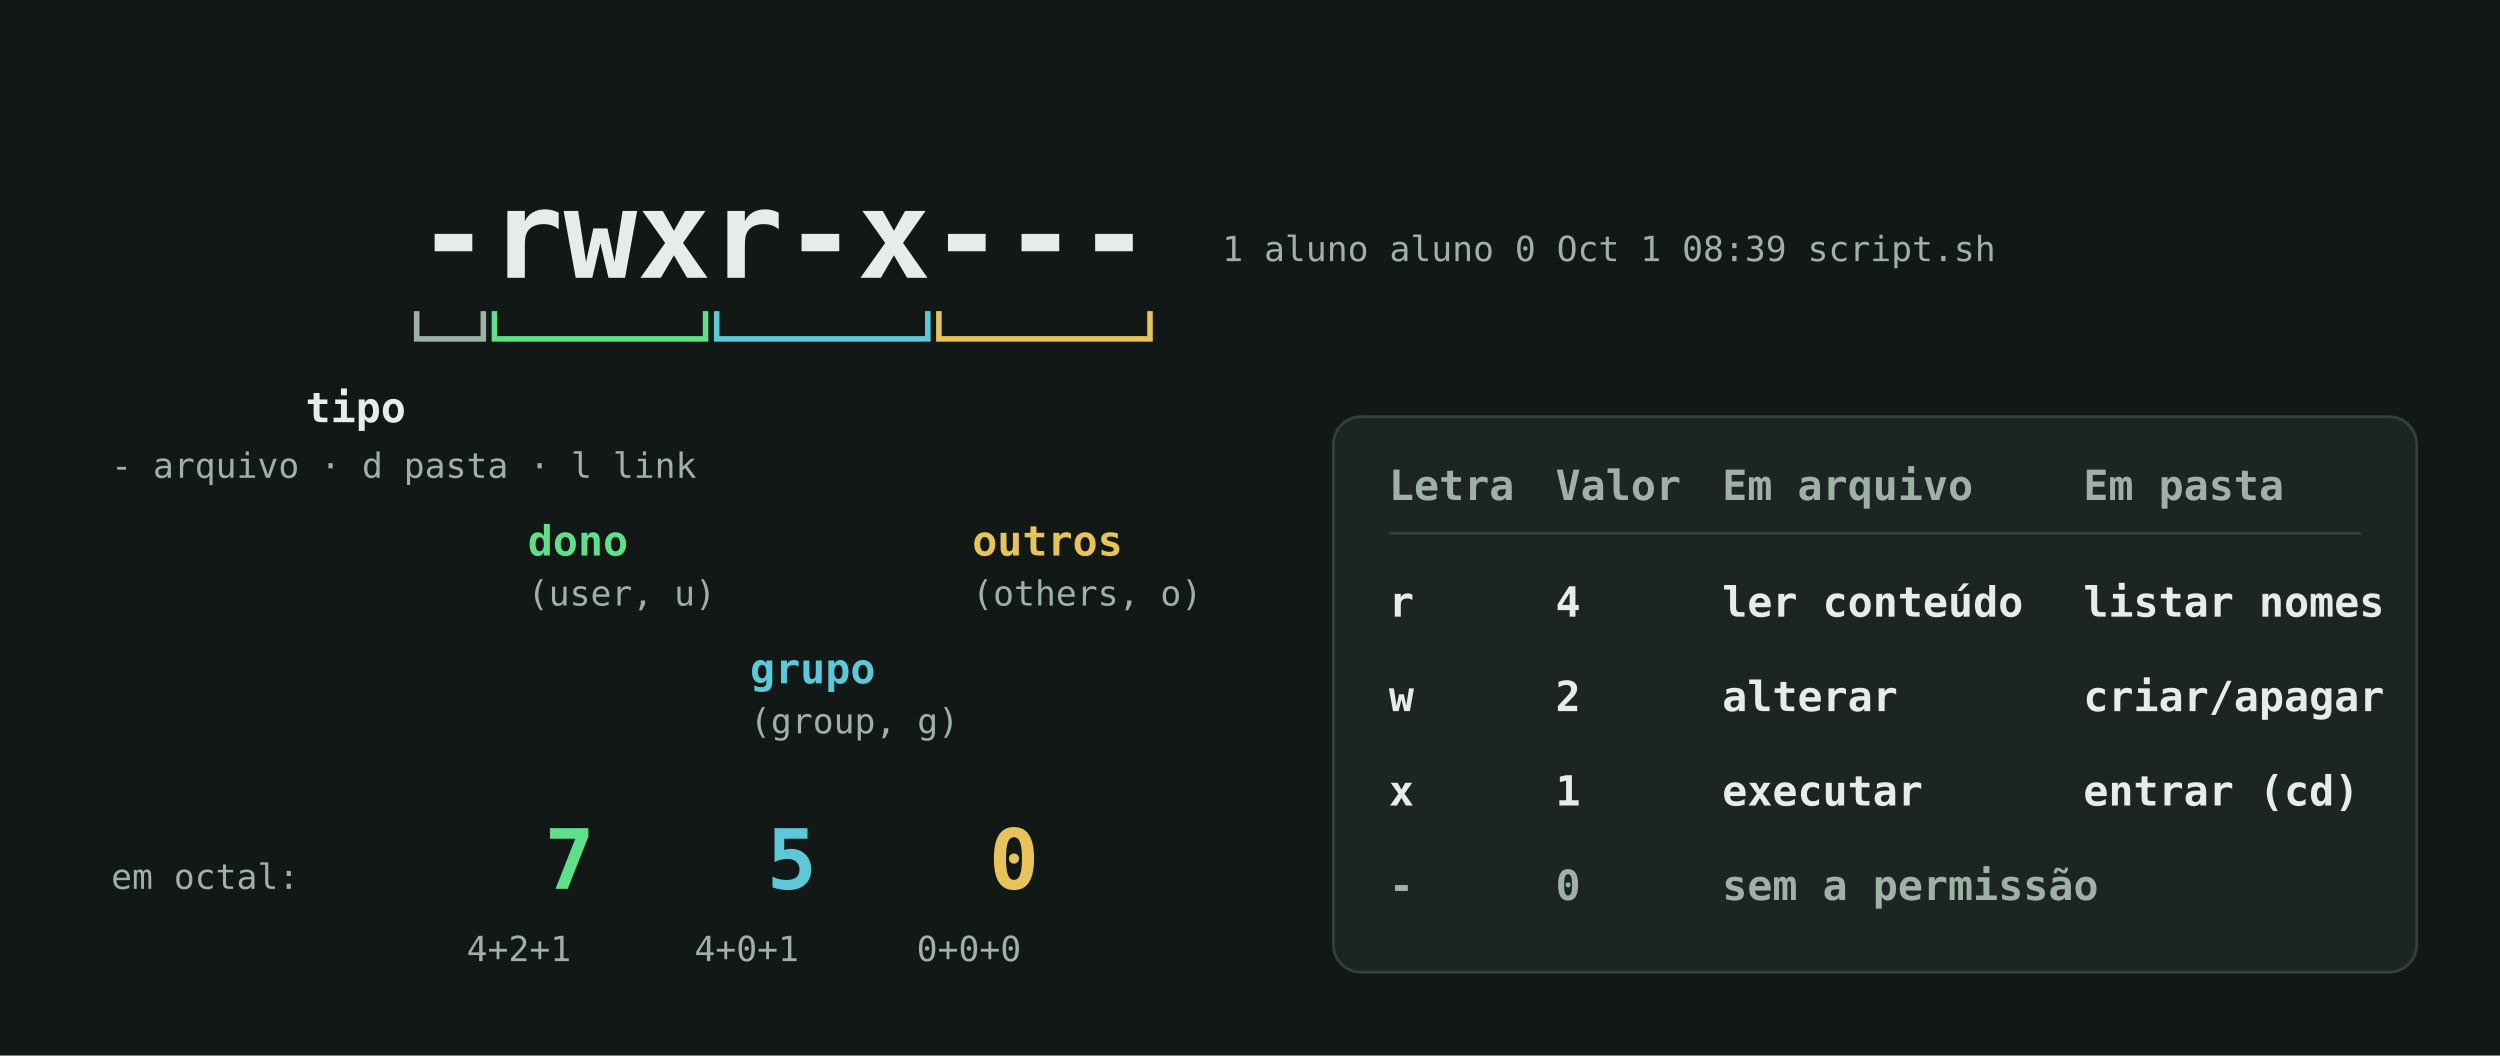
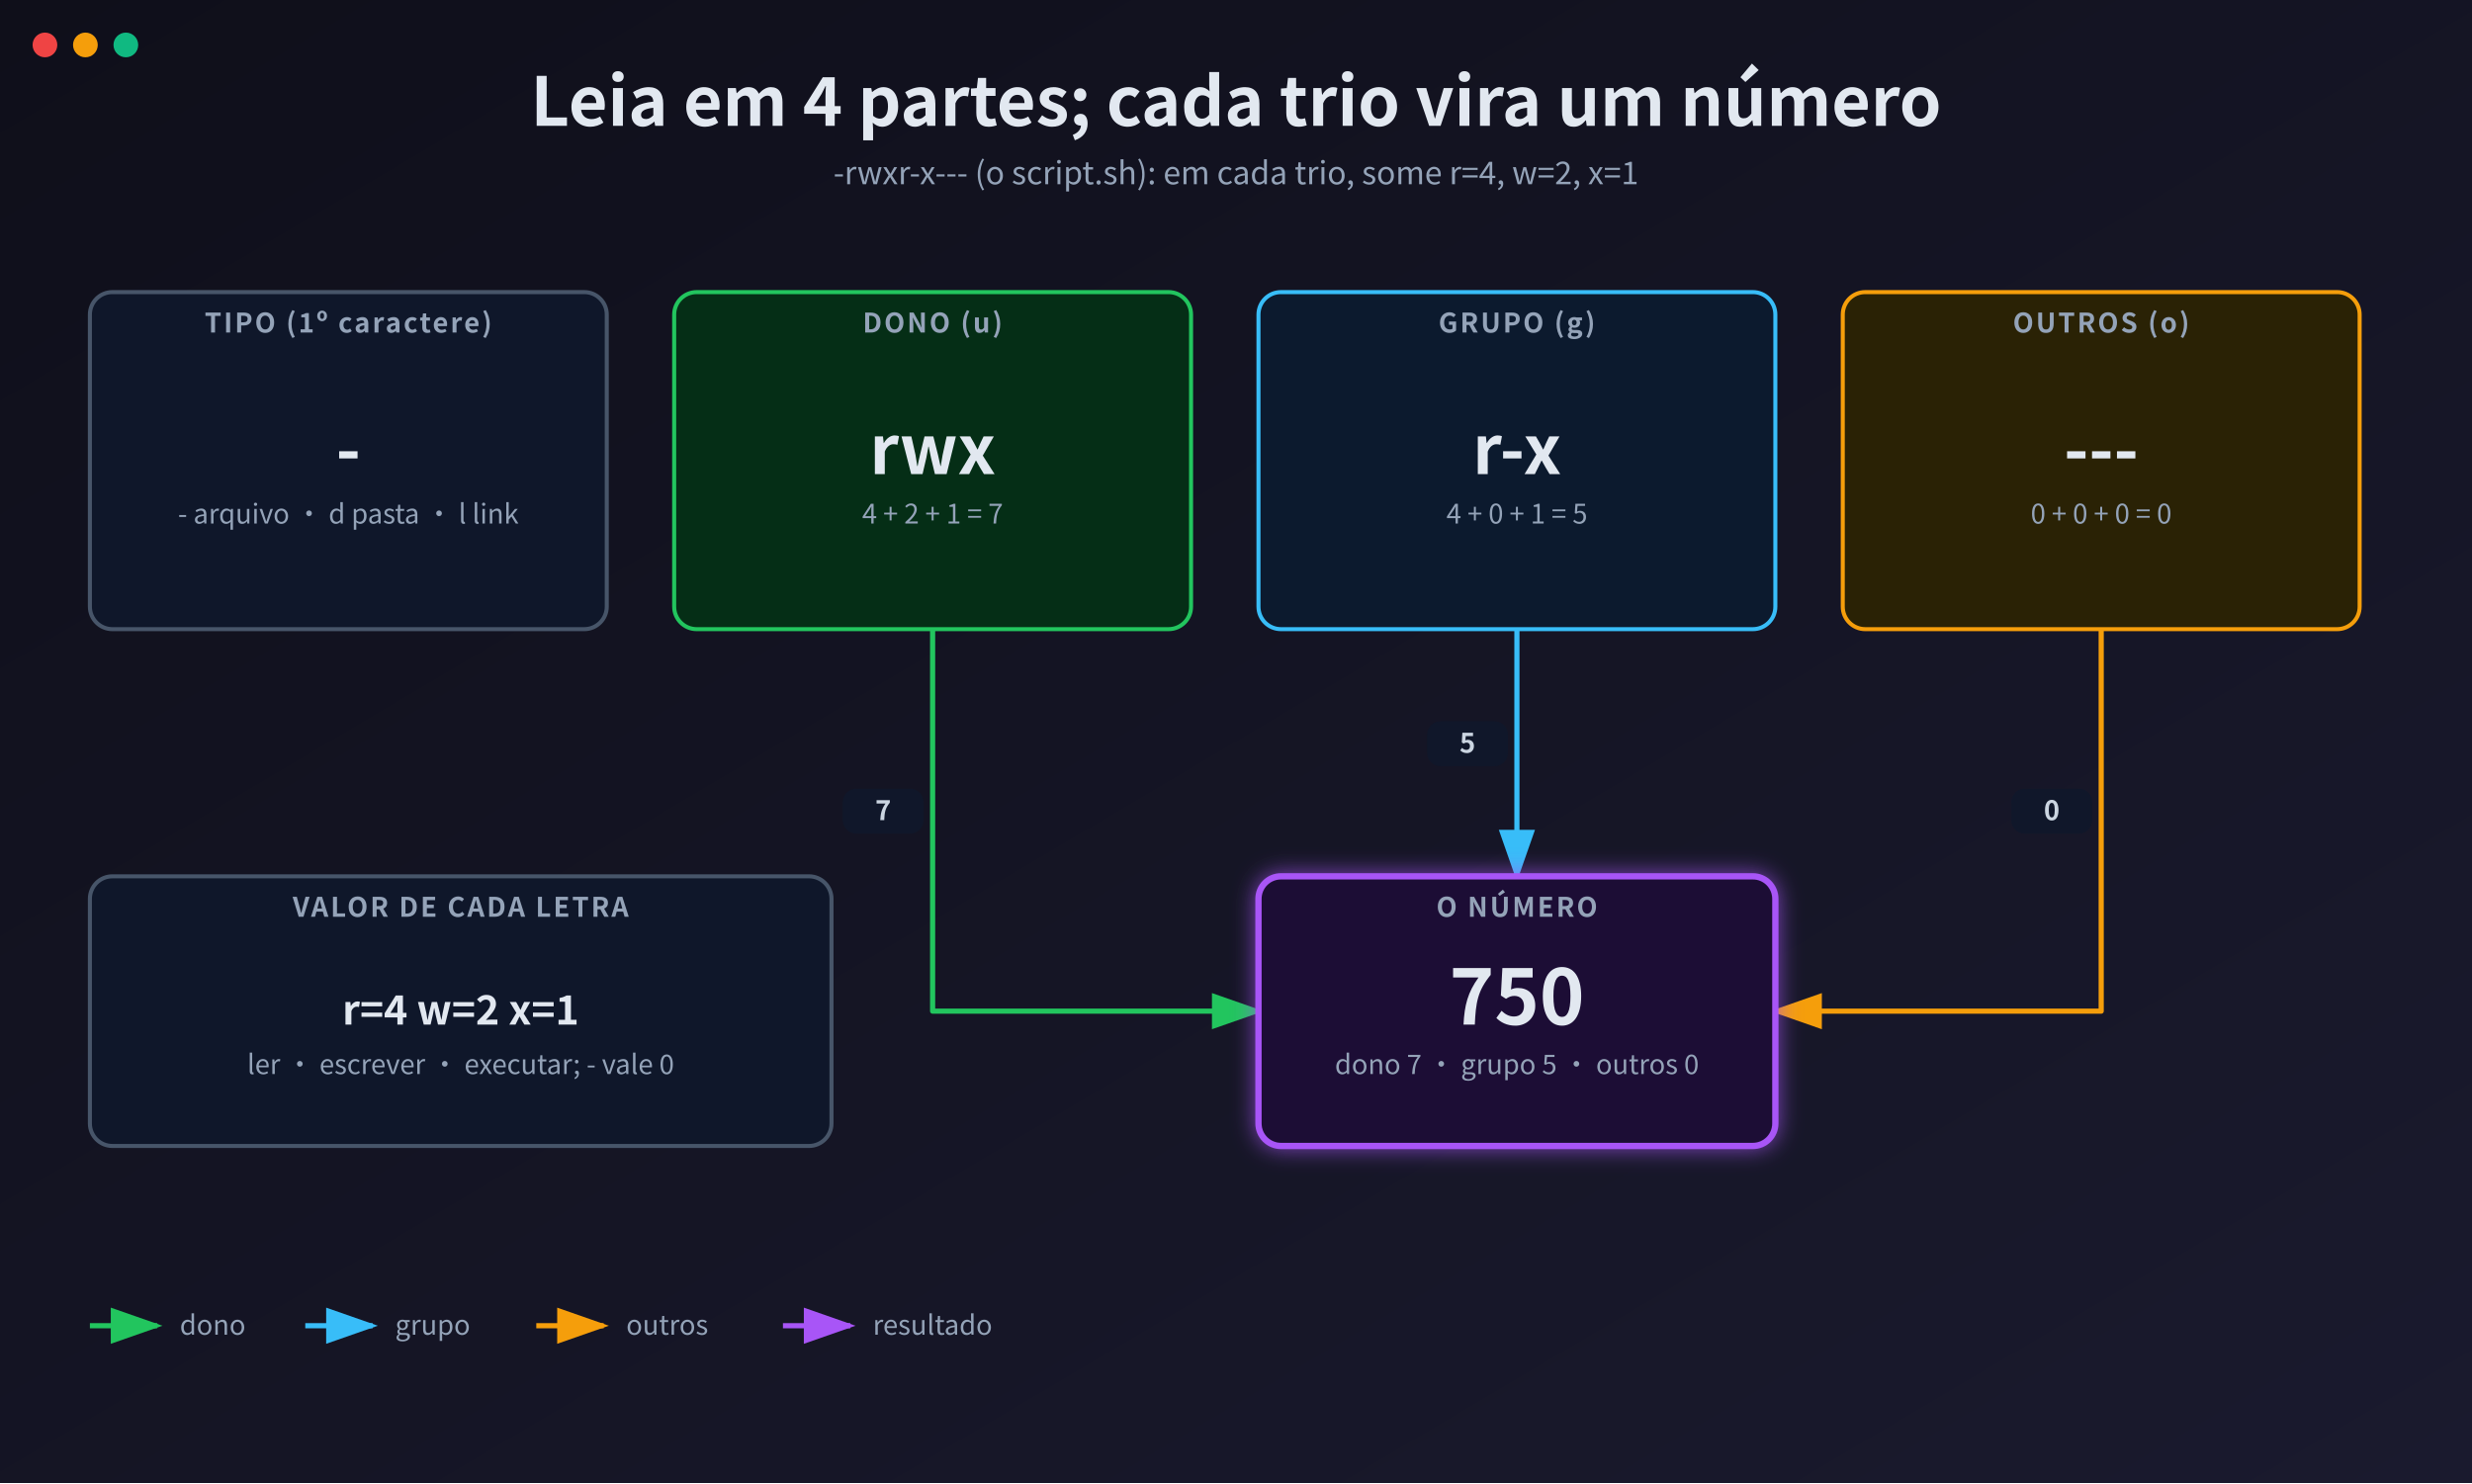
- <svg xmlns="http://www.w3.org/2000/svg" viewBox="0 0 900 380" role="img" aria-labelledby="t d">
-   <style>
-     text { font-family: ui-monospace, "DejaVu Sans Mono", Menlo, Consolas, monospace; fill: #e6ede8; }
-     .big { font-size: 44px; font-weight: 700; }
-     .t { font-size: 15px; font-weight: 700; }
-     .s { font-size: 12.5px; fill: #9fb0a6; }
-     .n { font-size: 30px; font-weight: 700; }
-   </style>
-   <rect width="900" height="380" fill="#121815" />
-   <text class="big" x="150.0" y="100" fill="#9fb0a6" textLength="26.4" lengthAdjust="spacingAndGlyphs">-</text>
-   <text class="big" x="176.4" y="100" fill="#5ee08a" textLength="79.2" lengthAdjust="spacingAndGlyphs">rwx</text>
-   <text class="big" x="255.6" y="100" fill="#5cc8d8" textLength="79.2" lengthAdjust="spacingAndGlyphs">r-x</text>
-   <text class="big" x="334.8" y="100" fill="#e8c25a" textLength="79.2" lengthAdjust="spacingAndGlyphs">---</text>
-   <text class="s" x="440" y="94">1 aluno aluno 0 Oct  1 08:39 script.sh</text>
-   <g stroke-width="2" fill="none">
-     <path d="M150 112 v10 h24 v-10" stroke="#9fb0a6" />
-     <path d="M178 112 v10 h76 v-10" stroke="#5ee08a" />
-     <path d="M258 112 v10 h76 v-10" stroke="#5cc8d8" />
-     <path d="M338 112 v10 h76 v-10" stroke="#e8c25a" />
+ <svg xmlns="http://www.w3.org/2000/svg" viewBox="0 0 1100 660" width="1100" height="660" data-generator="fireworks-tech-graph" data-schema-version="1" data-text-metrics="heuristic-v1" data-style-id="2" data-visual-theme="Dark Terminal" data-diagram-type="architecture" data-motion-scene="" data-semantic-profile="generic" data-semantic-valid="true" data-quality-profile="standard" data-max-bends-per-edge="12" data-max-total-bends="100" data-max-route-stretch="5.0" data-max-bridged-crossings="8" data-min-node-gap="0.0" data-min-container-gutter="0.0" data-min-label-clearance="2.0" data-min-segment-length="0.0">
+   <defs>
+     <marker id="arrowA" markerWidth="10" markerHeight="7" refX="9" refY="3.5" orient="auto">
+       <polygon points="0 0, 10 3.5, 0 7" fill="#a855f7" />
+     </marker>
+     <marker id="arrowB" markerWidth="10" markerHeight="7" refX="9" refY="3.5" orient="auto">
+       <polygon points="0 0, 10 3.5, 0 7" fill="#22c55e" />
+     </marker>
+     <marker id="arrowC" markerWidth="10" markerHeight="7" refX="9" refY="3.5" orient="auto">
+       <polygon points="0 0, 10 3.5, 0 7" fill="#38bdf8" />
+     </marker>
+     <marker id="arrowE" markerWidth="10" markerHeight="7" refX="9" refY="3.5" orient="auto">
+       <polygon points="0 0, 10 3.5, 0 7" fill="#fb7185" />
+     </marker>
+     <marker id="arrowF" markerWidth="10" markerHeight="7" refX="9" refY="3.5" orient="auto">
+       <polygon points="0 0, 10 3.5, 0 7" fill="#f59e0b" />
+     </marker>
+     <marker id="arrowG" markerWidth="10" markerHeight="7" refX="9" refY="3.5" orient="auto">
+       <polygon points="0 0, 10 3.5, 0 7" fill="#f97316" />
+     </marker>
+     <marker id="arrowH" markerWidth="10" markerHeight="7" refX="9" refY="3.5" orient="auto">
+       <polygon points="0 0, 10 3.5, 0 7" fill="#94a3b8" />
+     </marker>
+     <linearGradient id="terminalGradient" x1="0%" y1="0%" x2="100%" y2="100%">
+       <stop offset="0%" stop-color="#0f0f1a" />
+       <stop offset="100%" stop-color="#1a1a2e" />
+     </linearGradient>
+     <filter id="glowBlue" x="-30%" y="-30%" width="160%" height="160%">
+       <feDropShadow dx="0" dy="0" stdDeviation="5" flood-color="#3b82f6" flood-opacity="0.65" />
+     </filter>
+     <filter id="glowPurple" x="-30%" y="-30%" width="160%" height="160%">
+       <feDropShadow dx="0" dy="0" stdDeviation="5" flood-color="#a855f7" flood-opacity="0.72" />
+     </filter>
+     <filter id="glowGreen" x="-30%" y="-30%" width="160%" height="160%">
+       <feDropShadow dx="0" dy="0" stdDeviation="5" flood-color="#22c55e" flood-opacity="0.62" />
+     </filter>
+     <filter id="glowOrange" x="-30%" y="-30%" width="160%" height="160%">
+       <feDropShadow dx="0" dy="0" stdDeviation="5" flood-color="#f97316" flood-opacity="0.62" />
+     </filter>
+     <style>
+     text { font-family: 'SF Mono', 'Fira Code', Menlo, 'Noto Sans CJK SC', 'Microsoft YaHei', 'SimHei', monospace; }
+     .title { font-size: 30px; font-weight: 700; fill: #e2e8f0; }
+     .subtitle { font-size: 14px; font-weight: 500; fill: #94a3b8; }
+     .section { font-size: 13px; font-weight: 700; fill: #38bdf8; letter-spacing: 1.4px; }
+     .section-sub { font-size: 12px; font-weight: 500; fill: #94a3b8; }
+     .node-title { font-weight: 700; fill: #e2e8f0; }
+     .node-sub { font-weight: 500; fill: #94a3b8; }
+     .node-type { font-size: 12px; font-weight: 700; fill: #94a3b8; letter-spacing: 0.08em; }
+     .arrow-label { font-size: 12px; font-weight: 600; fill: #cbd5e1; }
+     .legend { font-size: 12px; font-weight: 500; fill: #94a3b8; }
+     .footnote { font-size: 12px; font-weight: 500; fill: #94a3b8; }
+     .metric-label { font-size: 8.5px; font-weight: 700; fill: #94a3b8; text-transform: uppercase; }
+     .metric-value { font-size: 9.5px; font-weight: 700; fill: #e2e8f0; }
+     </style>
+   </defs>
+   <rect data-graph-role="background" width="1100.0" height="660.0" fill="url(#terminalGradient)" />
+   <circle cx="20.0" cy="20" r="5.5" fill="#ef4444" />
+   <circle cx="38.0" cy="20" r="5.5" fill="#f59e0b" />
+   <circle cx="56.0" cy="20" r="5.5" fill="#10b981" />
+   <text x="550.0" y="56" text-anchor="middle" class="title">Leia em 4 partes; cada trio vira um número</text>
+   <text x="550.0" y="82" text-anchor="middle" class="subtitle">-rwxr-x--- (o script.sh): em cada trio, some r=4, w=2, x=1</text>
+   <path id="a7" data-graph-role="edge" data-edge-id="a7" data-source="dono" data-target="num" data-edge-kind="flow" data-topic-id="" data-flow="" data-motion-role="" data-motion-stage="" data-motion-order="" data-protocol="" data-via="" data-critical-path-id="" data-critical-hop="" data-critical-hops="" data-critical="false" data-bends="1" data-route-stretch="1.0" data-bridges="" d="M 415,280 L 415,450 L 560,450" fill="none" stroke="#22c55e" stroke-width="2.3" stroke-linecap="round" stroke-linejoin="round" marker-end="url(#arrowB)" />
+   <path id="a0" data-graph-role="edge" data-edge-id="a0" data-source="outros" data-target="num" data-edge-kind="flow" data-topic-id="" data-flow="" data-motion-role="" data-motion-stage="" data-motion-order="" data-protocol="" data-via="" data-critical-path-id="" data-critical-hop="" data-critical-hops="" data-critical="false" data-bends="1" data-route-stretch="1.0" data-bridges="" d="M 935,280 L 935,450 L 790,450" fill="none" stroke="#f59e0b" stroke-width="2.3" stroke-linecap="round" stroke-linejoin="round" marker-end="url(#arrowF)" />
+   <path id="a5" data-graph-role="edge" data-edge-id="a5" data-source="grupo" data-target="num" data-edge-kind="flow" data-topic-id="" data-flow="" data-motion-role="" data-motion-stage="" data-motion-order="" data-protocol="" data-via="" data-critical-path-id="" data-critical-hop="" data-critical-hops="" data-critical="false" data-bends="0" data-route-stretch="1.0" data-bridges="" d="M 675,280 L 675,390" fill="none" stroke="#38bdf8" stroke-width="2.3" stroke-linecap="round" stroke-linejoin="round" marker-end="url(#arrowC)" />
+   <g id="node-tipo" data-graph-role="node" data-node-id="tipo" data-semantic-role="rect" data-motion-role="" data-motion-stage="" data-motion-order="" data-parent="" data-deployment-id="" data-topic-id="" data-span-id="" data-station-order="" data-status="" data-start-ms="" data-duration-ms="" data-parent-span="" data-graph-bounds="40,130,270,280">
+     <rect x="40.0" y="130.0" width="230.0" height="150.0" rx="10.0" fill="#0f172a" stroke="#475569" stroke-width="1.8" />
+     <text x="155.0" y="148.0" text-anchor="middle" class="node-type">TIPO (1º caractere)</text>
+     <text data-text-role="title" data-full-text="-" data-text-max-width="206.0" x="155.0" y="211.0" text-anchor="middle" class="node-title" font-size="30.0">-</text>
+     <text data-text-role="subtitle" data-full-text="- arquivo · d pasta · l link" data-text-max-width="206.0" x="155.0" y="233.0" text-anchor="middle" class="node-sub" font-size="12">- arquivo · d pasta · l link</text>
  </g>
-   <text class="t" x="110" y="152" fill="#9fb0a6">tipo</text>
-   <text class="s" x="40" y="172">- arquivo · d pasta · l link</text>
-   <text class="t" x="190" y="200" style="fill:#5ee08a">dono</text>
-   <text class="s" x="190" y="218">(user, u)</text>
-   <text class="t" x="270" y="246" style="fill:#5cc8d8">grupo</text>
-   <text class="s" x="270" y="264">(group, g)</text>
-   <text class="t" x="350" y="200" style="fill:#e8c25a">outros</text>
-   <text class="s" x="350" y="218">(others, o)</text>
-   <text class="n" x="196" y="320" style="fill:#5ee08a">7</text>
-   <text class="n" x="276" y="320" style="fill:#5cc8d8">5</text>
-   <text class="n" x="356" y="320" style="fill:#e8c25a">0</text>
-   <text class="s" x="168" y="346">4+2+1</text>
-   <text class="s" x="250" y="346">4+0+1</text>
-   <text class="s" x="330" y="346">0+0+0</text>
-   <text class="s" x="40" y="320">em octal:</text>
-   <rect x="480" y="150" width="390" height="200" rx="10" fill="#1c2521" stroke="#34413b" />
-   <text class="t" x="500" y="180" style="fill:#9fb0a6">Letra</text>
-   <text class="t" x="560" y="180" style="fill:#9fb0a6">Valor</text>
-   <text class="t" x="620" y="180" style="fill:#9fb0a6">Em arquivo</text>
-   <text class="t" x="750" y="180" style="fill:#9fb0a6">Em pasta</text>
-   <line x1="500" y1="192" x2="850" y2="192" stroke="#34413b" />
-   <text class="t" x="500" y="222" style="fill:#e6ede8">r</text>
-   <text class="t" x="560" y="222" style="fill:#e6ede8">4</text>
-   <text class="t" x="620" y="222" style="fill:#e6ede8">ler conteúdo</text>
-   <text class="t" x="750" y="222" style="fill:#e6ede8">listar nomes</text>
-   <text class="t" x="500" y="256" style="fill:#e6ede8">w</text>
-   <text class="t" x="560" y="256" style="fill:#e6ede8">2</text>
-   <text class="t" x="620" y="256" style="fill:#e6ede8">alterar</text>
-   <text class="t" x="750" y="256" style="fill:#e6ede8">criar/apagar</text>
-   <text class="t" x="500" y="290" style="fill:#e6ede8">x</text>
-   <text class="t" x="560" y="290" style="fill:#e6ede8">1</text>
-   <text class="t" x="620" y="290" style="fill:#e6ede8">executar</text>
-   <text class="t" x="750" y="290" style="fill:#e6ede8">entrar (cd)</text>
-   <text class="t" x="500" y="324" style="fill:#9fb0a6">-</text>
-   <text class="t" x="560" y="324" style="fill:#9fb0a6">0</text>
-   <text class="t" x="620" y="324" style="fill:#9fb0a6">sem a permissão</text>
+   <g id="node-dono" data-graph-role="node" data-node-id="dono" data-semantic-role="rect" data-motion-role="" data-motion-stage="" data-motion-order="" data-parent="" data-deployment-id="" data-topic-id="" data-span-id="" data-station-order="" data-status="" data-start-ms="" data-duration-ms="" data-parent-span="" data-graph-bounds="300,130,530,280">
+     <rect x="300.0" y="130.0" width="230.0" height="150.0" rx="10.0" fill="#052e16" stroke="#22c55e" stroke-width="1.8" />
+     <text x="415.0" y="148.0" text-anchor="middle" class="node-type">DONO (u)</text>
+     <text data-text-role="title" data-full-text="rwx" data-text-max-width="206.0" x="415.0" y="211.0" text-anchor="middle" class="node-title" font-size="30.0">rwx</text>
+     <text data-text-role="subtitle" data-full-text="4 + 2 + 1 = 7" data-text-max-width="206.0" x="415.0" y="233.0" text-anchor="middle" class="node-sub" font-size="12">4 + 2 + 1 = 7</text>
+   </g>
+   <g id="node-grupo" data-graph-role="node" data-node-id="grupo" data-semantic-role="rect" data-motion-role="" data-motion-stage="" data-motion-order="" data-parent="" data-deployment-id="" data-topic-id="" data-span-id="" data-station-order="" data-status="" data-start-ms="" data-duration-ms="" data-parent-span="" data-graph-bounds="560,130,790,280">
+     <rect x="560.0" y="130.0" width="230.0" height="150.0" rx="10.0" fill="#0c1a2e" stroke="#38bdf8" stroke-width="1.8" />
+     <text x="675.0" y="148.0" text-anchor="middle" class="node-type">GRUPO (g)</text>
+     <text data-text-role="title" data-full-text="r-x" data-text-max-width="206.0" x="675.0" y="211.0" text-anchor="middle" class="node-title" font-size="30.0">r-x</text>
+     <text data-text-role="subtitle" data-full-text="4 + 0 + 1 = 5" data-text-max-width="206.0" x="675.0" y="233.0" text-anchor="middle" class="node-sub" font-size="12">4 + 0 + 1 = 5</text>
+   </g>
+   <g id="node-outros" data-graph-role="node" data-node-id="outros" data-semantic-role="rect" data-motion-role="" data-motion-stage="" data-motion-order="" data-parent="" data-deployment-id="" data-topic-id="" data-span-id="" data-station-order="" data-status="" data-start-ms="" data-duration-ms="" data-parent-span="" data-graph-bounds="820,130,1050,280">
+     <rect x="820.0" y="130.0" width="230.0" height="150.0" rx="10.0" fill="#2a2205" stroke="#f59e0b" stroke-width="1.8" />
+     <text x="935.0" y="148.0" text-anchor="middle" class="node-type">OUTROS (o)</text>
+     <text data-text-role="title" data-full-text="---" data-text-max-width="206.0" x="935.0" y="211.0" text-anchor="middle" class="node-title" font-size="30.0">---</text>
+     <text data-text-role="subtitle" data-full-text="0 + 0 + 0 = 0" data-text-max-width="206.0" x="935.0" y="233.0" text-anchor="middle" class="node-sub" font-size="12">0 + 0 + 0 = 0</text>
+   </g>
+   <g id="node-chave" data-graph-role="node" data-node-id="chave" data-semantic-role="rect" data-motion-role="" data-motion-stage="" data-motion-order="" data-parent="" data-deployment-id="" data-topic-id="" data-span-id="" data-station-order="" data-status="" data-start-ms="" data-duration-ms="" data-parent-span="" data-graph-bounds="40,390,370,510">
+     <rect x="40.0" y="390.0" width="330.0" height="120.0" rx="10.0" fill="#0f172a" stroke="#475569" stroke-width="1.8" />
+     <text x="205.0" y="408.0" text-anchor="middle" class="node-type">VALOR DE CADA LETRA</text>
+     <text data-text-role="title" data-full-text="r=4  w=2  x=1" data-text-max-width="306.0" x="205.0" y="456.0" text-anchor="middle" class="node-title" font-size="18">r=4 w=2 x=1</text>
+     <text data-text-role="subtitle" data-full-text="ler · escrever · executar; - vale 0" data-text-max-width="306.0" x="205.0" y="478.0" text-anchor="middle" class="node-sub" font-size="12">ler · escrever · executar; - vale 0</text>
+   </g>
+   <g id="node-num" data-graph-role="node" data-node-id="num" data-semantic-role="rect" data-motion-role="" data-motion-stage="" data-motion-order="" data-parent="" data-deployment-id="" data-topic-id="" data-span-id="" data-station-order="" data-status="" data-start-ms="" data-duration-ms="" data-parent-span="" data-graph-bounds="560,390,790,510">
+     <rect x="560.0" y="390.0" width="230.0" height="120.0" rx="10.0" fill="#1e1035" stroke="#a855f7" stroke-width="2.8" filter="url(#glowPurple)" />
+     <text x="675.0" y="408.0" text-anchor="middle" class="node-type">O NÚMERO</text>
+     <text data-text-role="title" data-full-text="750" data-text-max-width="206.0" x="675.0" y="456.0" text-anchor="middle" class="node-title" font-size="34.0">750</text>
+     <text data-text-role="subtitle" data-full-text="dono 7 · grupo 5 · outros 0" data-text-max-width="206.0" x="675.0" y="478.0" text-anchor="middle" class="node-sub" font-size="12">dono 7 · grupo 5 · outros 0</text>
+   </g>
+   <g id="a7-label" data-graph-role="label" data-owner="a7" data-graph-bounds="375,351,411,371">
+     <rect x="375.0" y="351.0" width="36.0" height="20" rx="6" fill="#0f172a" opacity="0.92" />
+     <text x="393.0" y="365.0" text-anchor="middle" class="arrow-label">7</text>
+   </g>
+   <g id="a5-label" data-graph-role="label" data-owner="a5" data-graph-bounds="635,321,671,341">
+     <rect x="635.0" y="321.0" width="36.0" height="20" rx="6" fill="#0f172a" opacity="0.92" />
+     <text x="653.0" y="335.0" text-anchor="middle" class="arrow-label">5</text>
+   </g>
+   <g id="a0-label" data-graph-role="label" data-owner="a0" data-graph-bounds="895,351,931,371">
+     <rect x="895.0" y="351.0" width="36.0" height="20" rx="6" fill="#0f172a" opacity="0.92" />
+     <text x="913.0" y="365.0" text-anchor="middle" class="arrow-label">0</text>
+   </g>
+   <g id="legend" data-graph-role="legend">
+     <rect id="legend-zone" data-graph-role="reserved" data-reserved-kind="legend" x="30" y="576" width="437.92" height="46" rx="10" fill="none" stroke="none" />
+     <line data-graph-role="decoration" x1="40.0" y1="590.0" x2="70.0" y2="590.0" stroke="#22c55e" stroke-width="2.3" marker-end="url(#arrowB)" />
+     <text data-graph-role="decoration" x="80.0" y="594.0" class="legend">dono</text>
+     <line data-graph-role="decoration" x1="135.84" y1="590.0" x2="165.84" y2="590.0" stroke="#38bdf8" stroke-width="2.3" marker-end="url(#arrowC)" />
+     <text data-graph-role="decoration" x="175.84" y="594.0" class="legend">grupo</text>
+     <line data-graph-role="decoration" x1="238.64" y1="590.0" x2="268.64" y2="590.0" stroke="#f59e0b" stroke-width="2.3" marker-end="url(#arrowF)" />
+     <text data-graph-role="decoration" x="278.64" y="594.0" class="legend">outros</text>
+     <line data-graph-role="decoration" x1="348.4" y1="590.0" x2="378.4" y2="590.0" stroke="#a855f7" stroke-width="2.3" marker-end="url(#arrowA)" />
+     <text data-graph-role="decoration" x="388.4" y="594.0" class="legend">resultado</text>
+   </g>
</svg>
